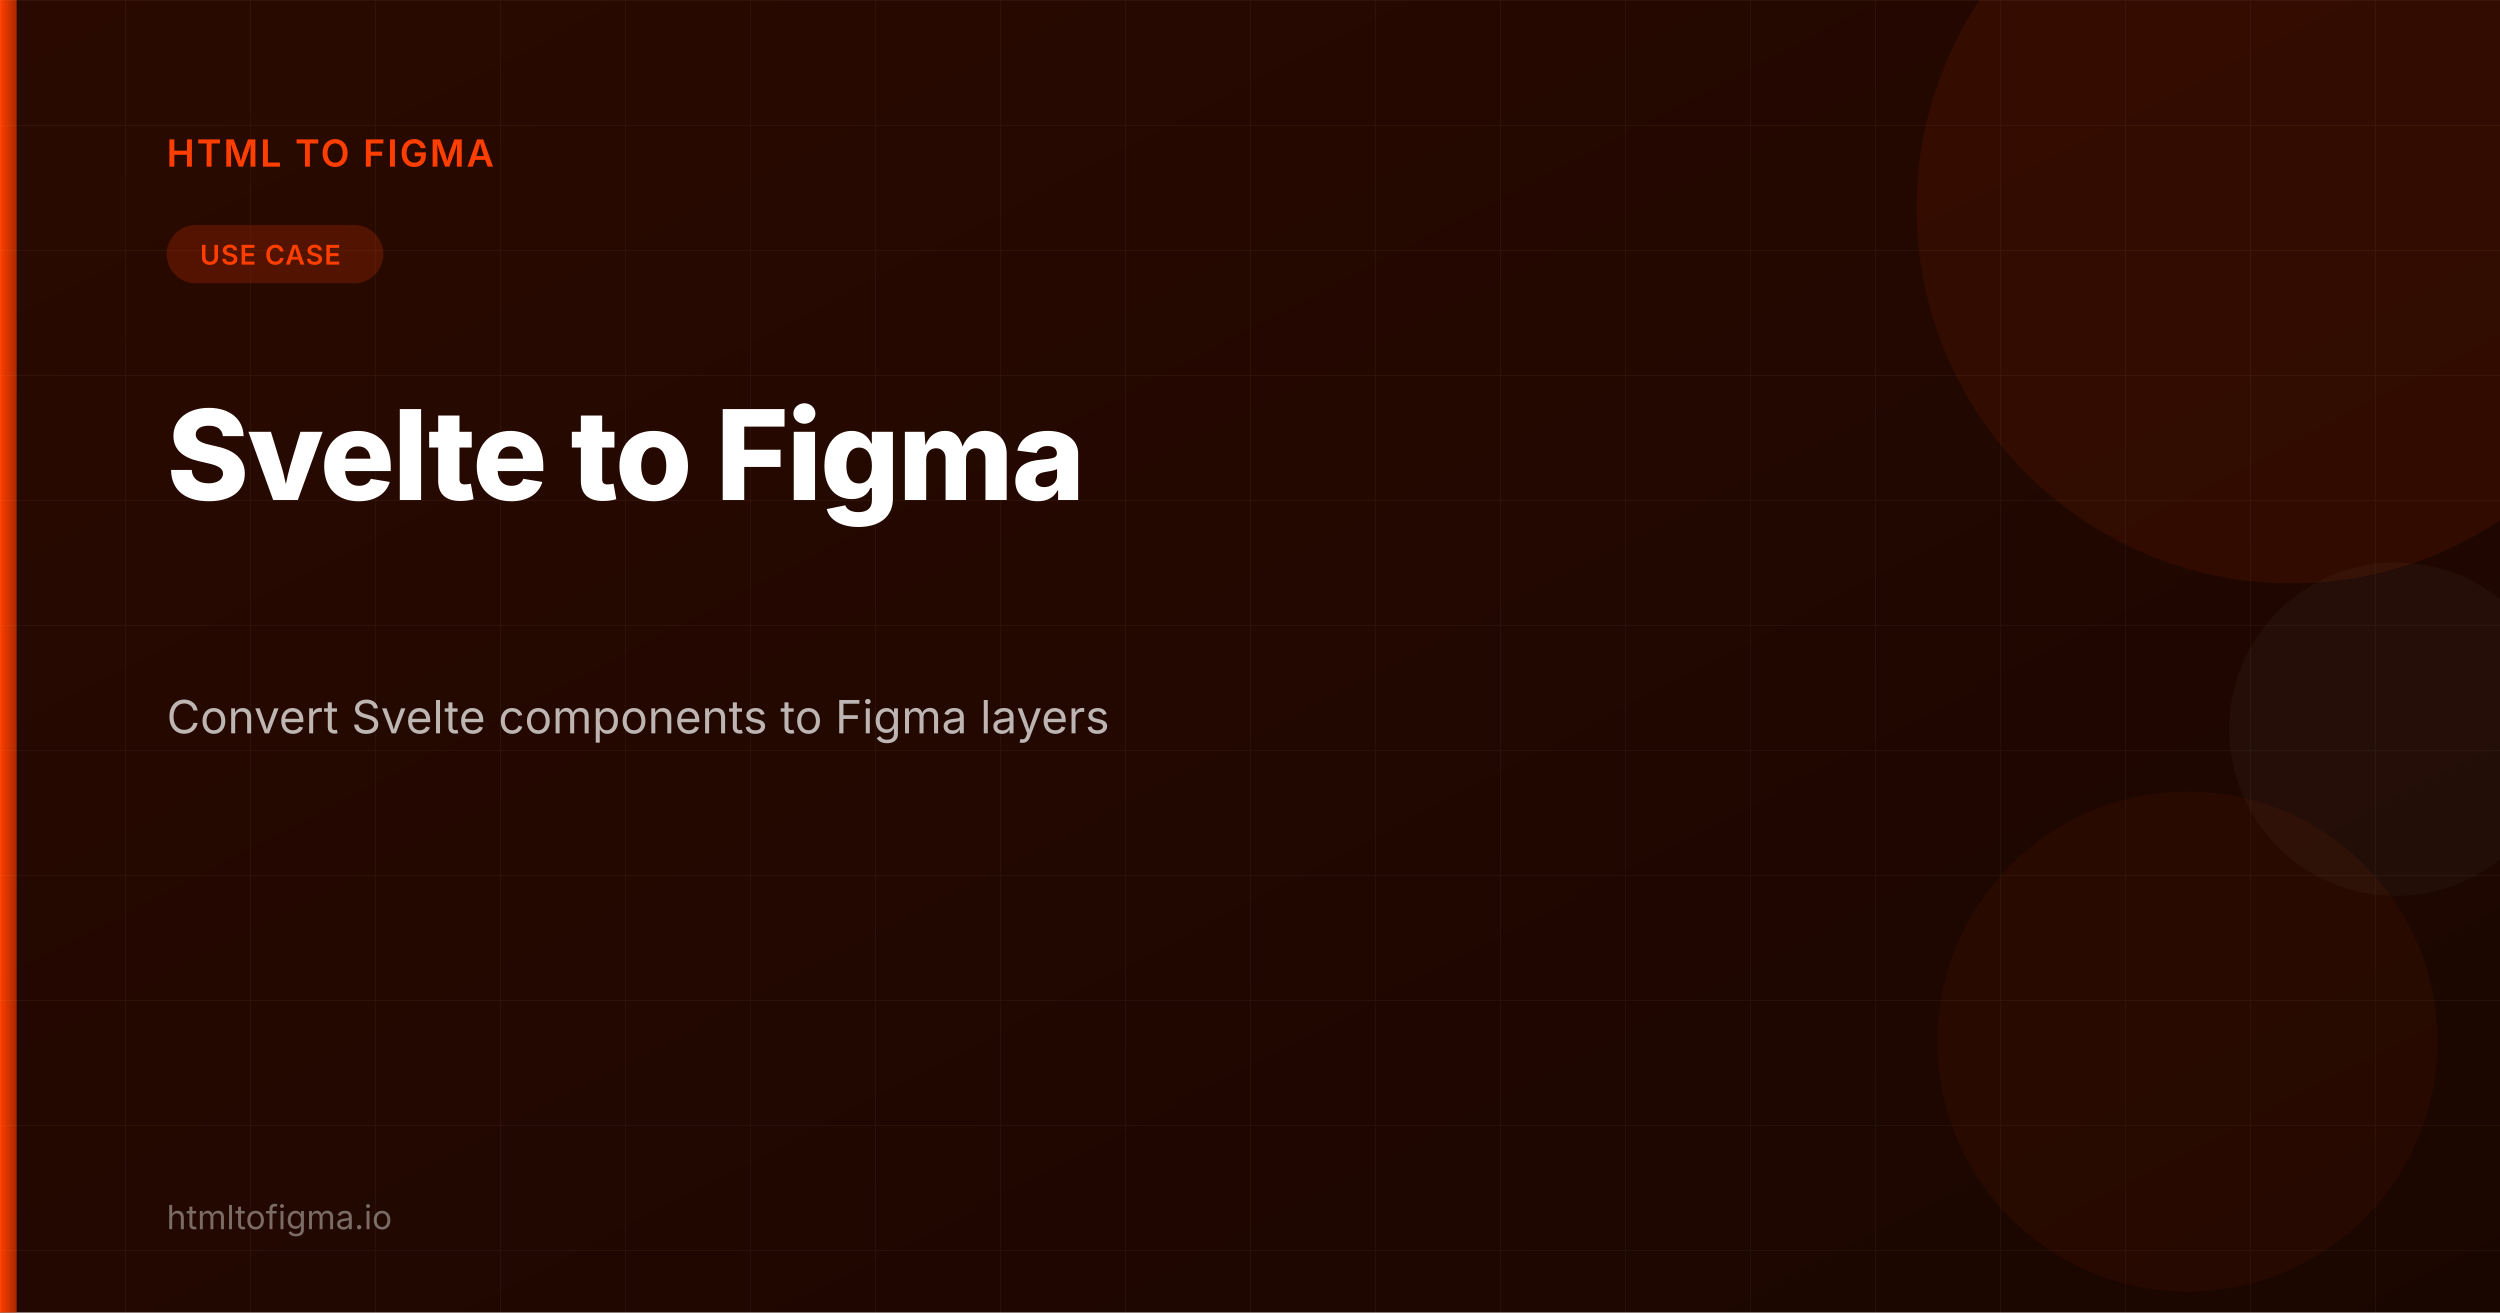
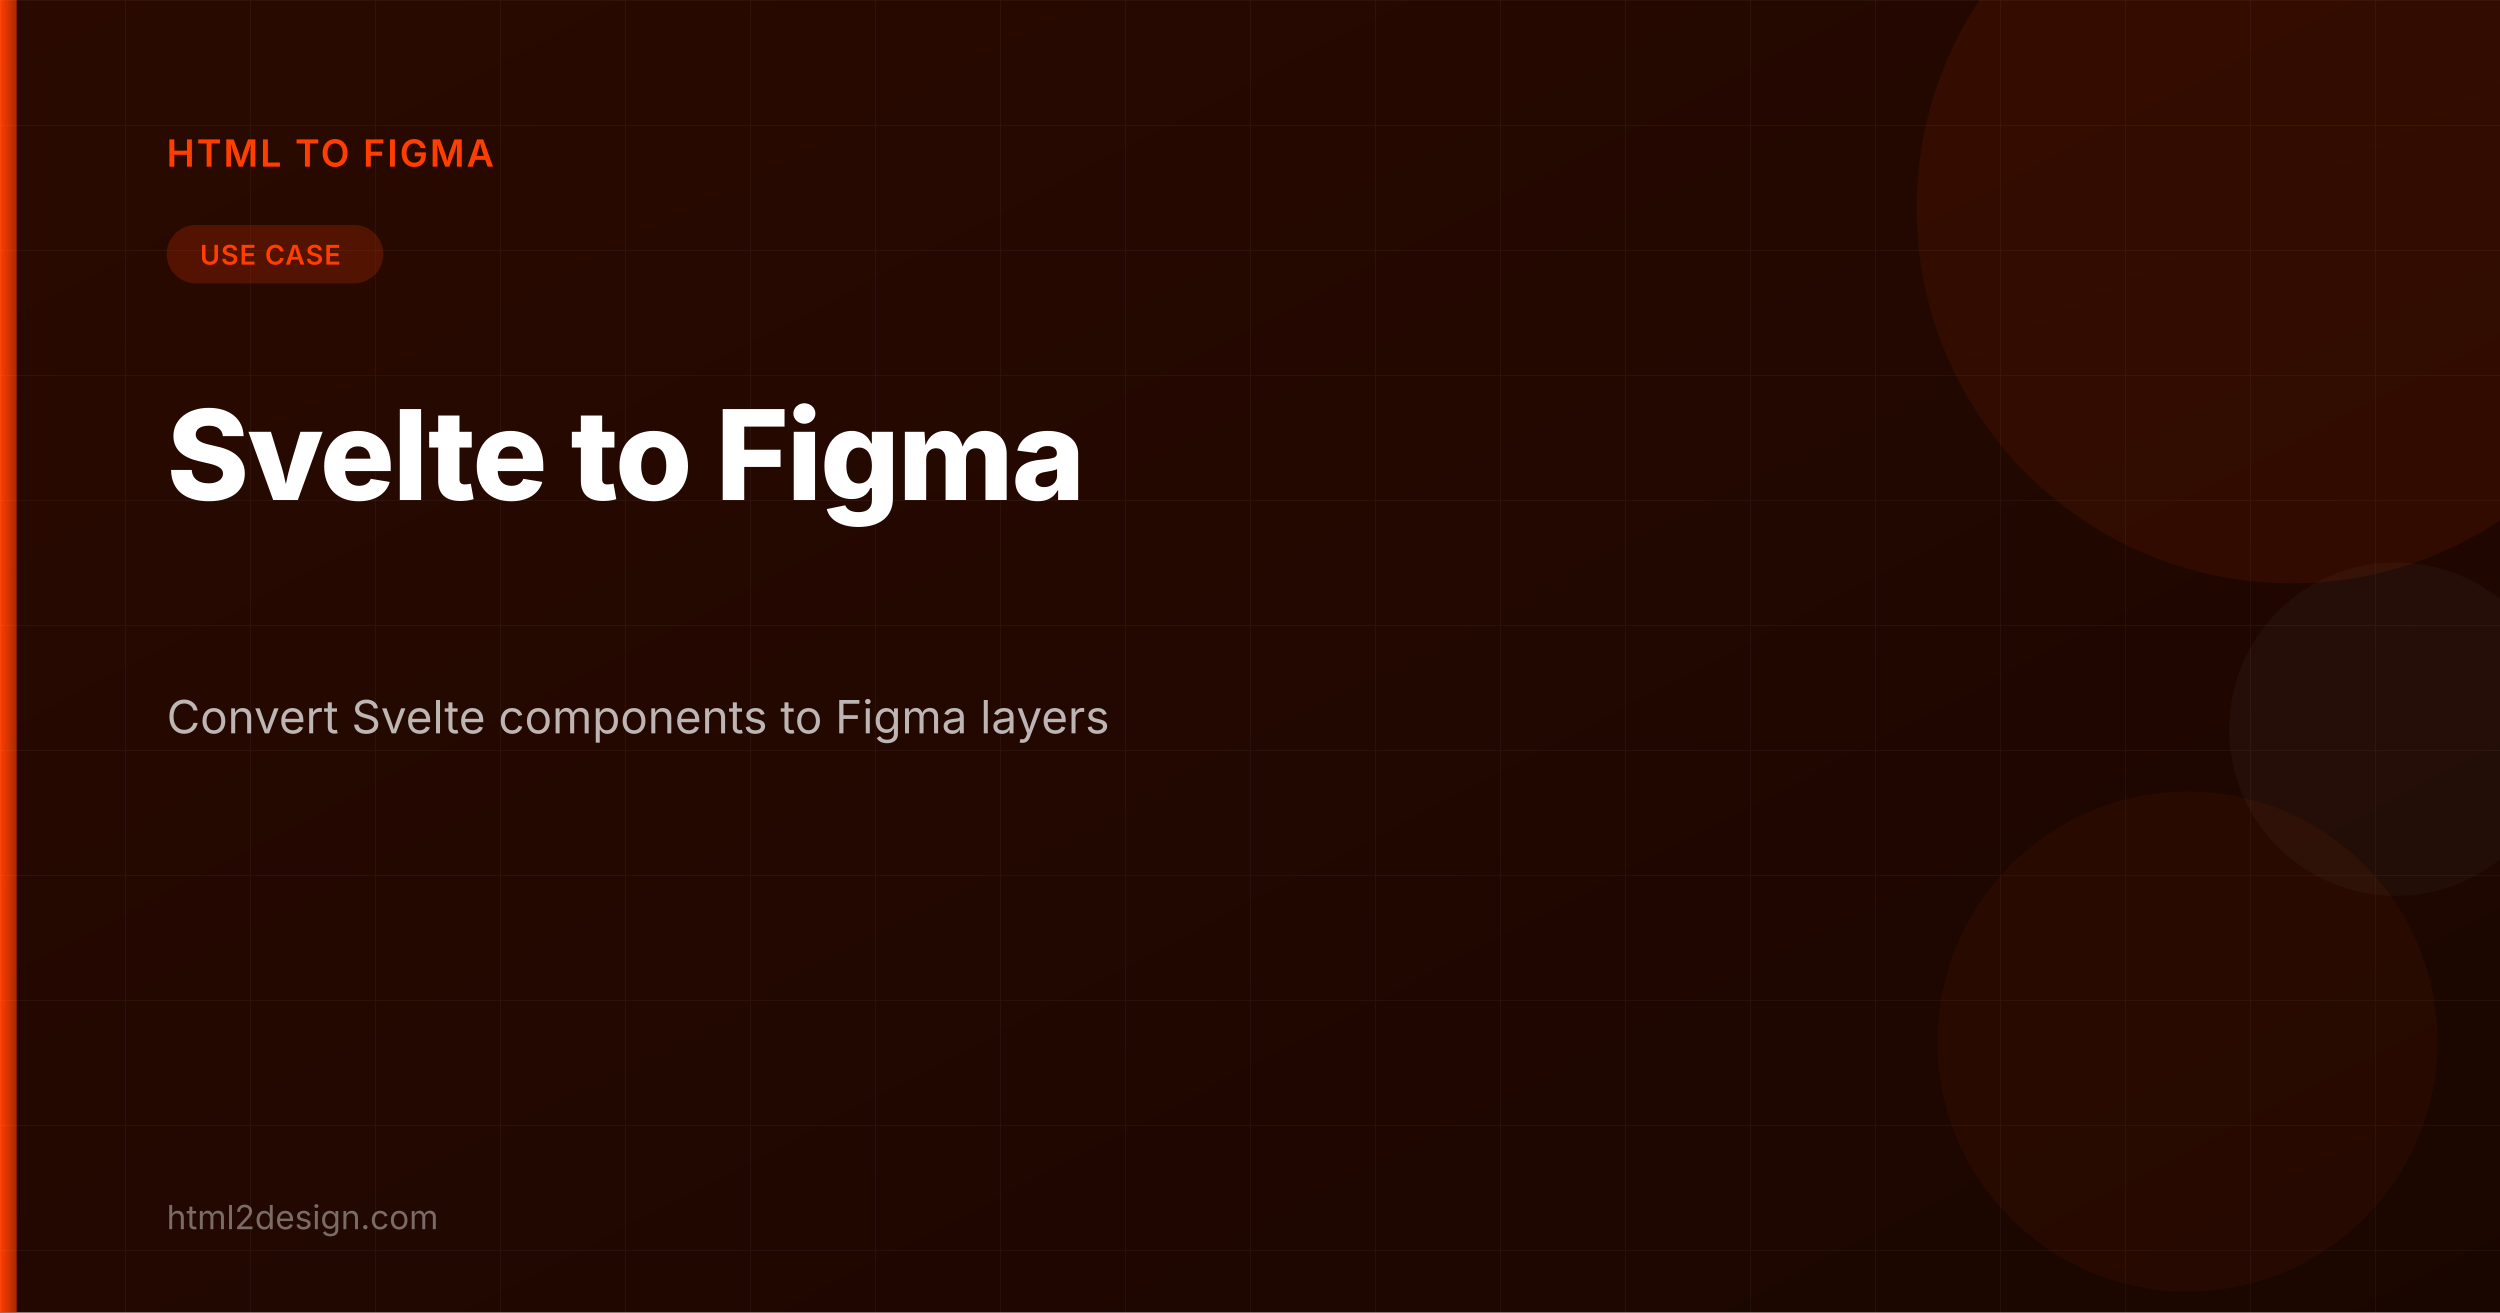
<svg xmlns="http://www.w3.org/2000/svg" width="1200" height="630" viewBox="0 0 1200 630">
  <defs>
    <linearGradient id="bg" x1="0%" y1="0%" x2="100%" y2="100%">
      <stop offset="0%" style="stop-color:#2A0A00;stop-opacity:1" />
      <stop offset="100%" style="stop-color:#1A0600;stop-opacity:1" />
    </linearGradient>
    <linearGradient id="accent" x1="0%" y1="0%" x2="100%" y2="0%">
      <stop offset="0%" style="stop-color:#FF3E00;stop-opacity:1" />
      <stop offset="100%" style="stop-color:#FF3E00;stop-opacity:0.6" />
    </linearGradient>
  </defs>
  <rect width="1200" height="630" fill="url(#bg)" />
  <rect x="0" y="0" width="8" height="630" fill="url(#accent)" />
  <pattern id="grid" width="60" height="60" patternUnits="userSpaceOnUse">
    <path d="M 60 0 L 0 0 0 60" fill="none" stroke="rgba(255,255,255,0.04)" stroke-width="1" />
  </pattern>
  <rect width="1200" height="630" fill="url(#grid)" />
  <text x="80" y="80" font-family="system-ui, -apple-system, sans-serif" font-size="18" font-weight="600" fill="#FF3E00" letter-spacing="1">HTML TO FIGMA</text>
  <rect x="80" y="108" width="104" height="28" rx="14" fill="#FF3E00" opacity="0.2" />
  <text x="96" y="127" font-family="system-ui, -apple-system, sans-serif" font-size="13" font-weight="600" fill="#FF3E00" letter-spacing="0.5">USE CASE</text>
  <text font-family="system-ui, -apple-system, sans-serif" font-size="60" font-weight="800" fill="white" letter-spacing="-1">
    <tspan x="80" y="240">Svelte to Figma</tspan>
  </text>
  <text x="80" y="352" font-family="system-ui, -apple-system, sans-serif" font-size="22" fill="rgba(255,255,255,0.7)" font-weight="400">Convert Svelte components to Figma layers</text>
-   <text x="80" y="590" font-family="system-ui, -apple-system, sans-serif" font-size="16" fill="rgba(255,255,255,0.4)">htmltofigma.io</text>
+   <text x="80" y="590" font-family="system-ui, -apple-system, sans-serif" font-size="16" fill="rgba(255,255,255,0.4)">html2design.com</text>
  <circle cx="1100" cy="100" r="180" fill="#FF3E00" opacity="0.08" />
  <circle cx="1050" cy="500" r="120" fill="#FF3E00" opacity="0.05" />
  <circle cx="1150" cy="350" r="80" fill="white" opacity="0.03" />
</svg>
